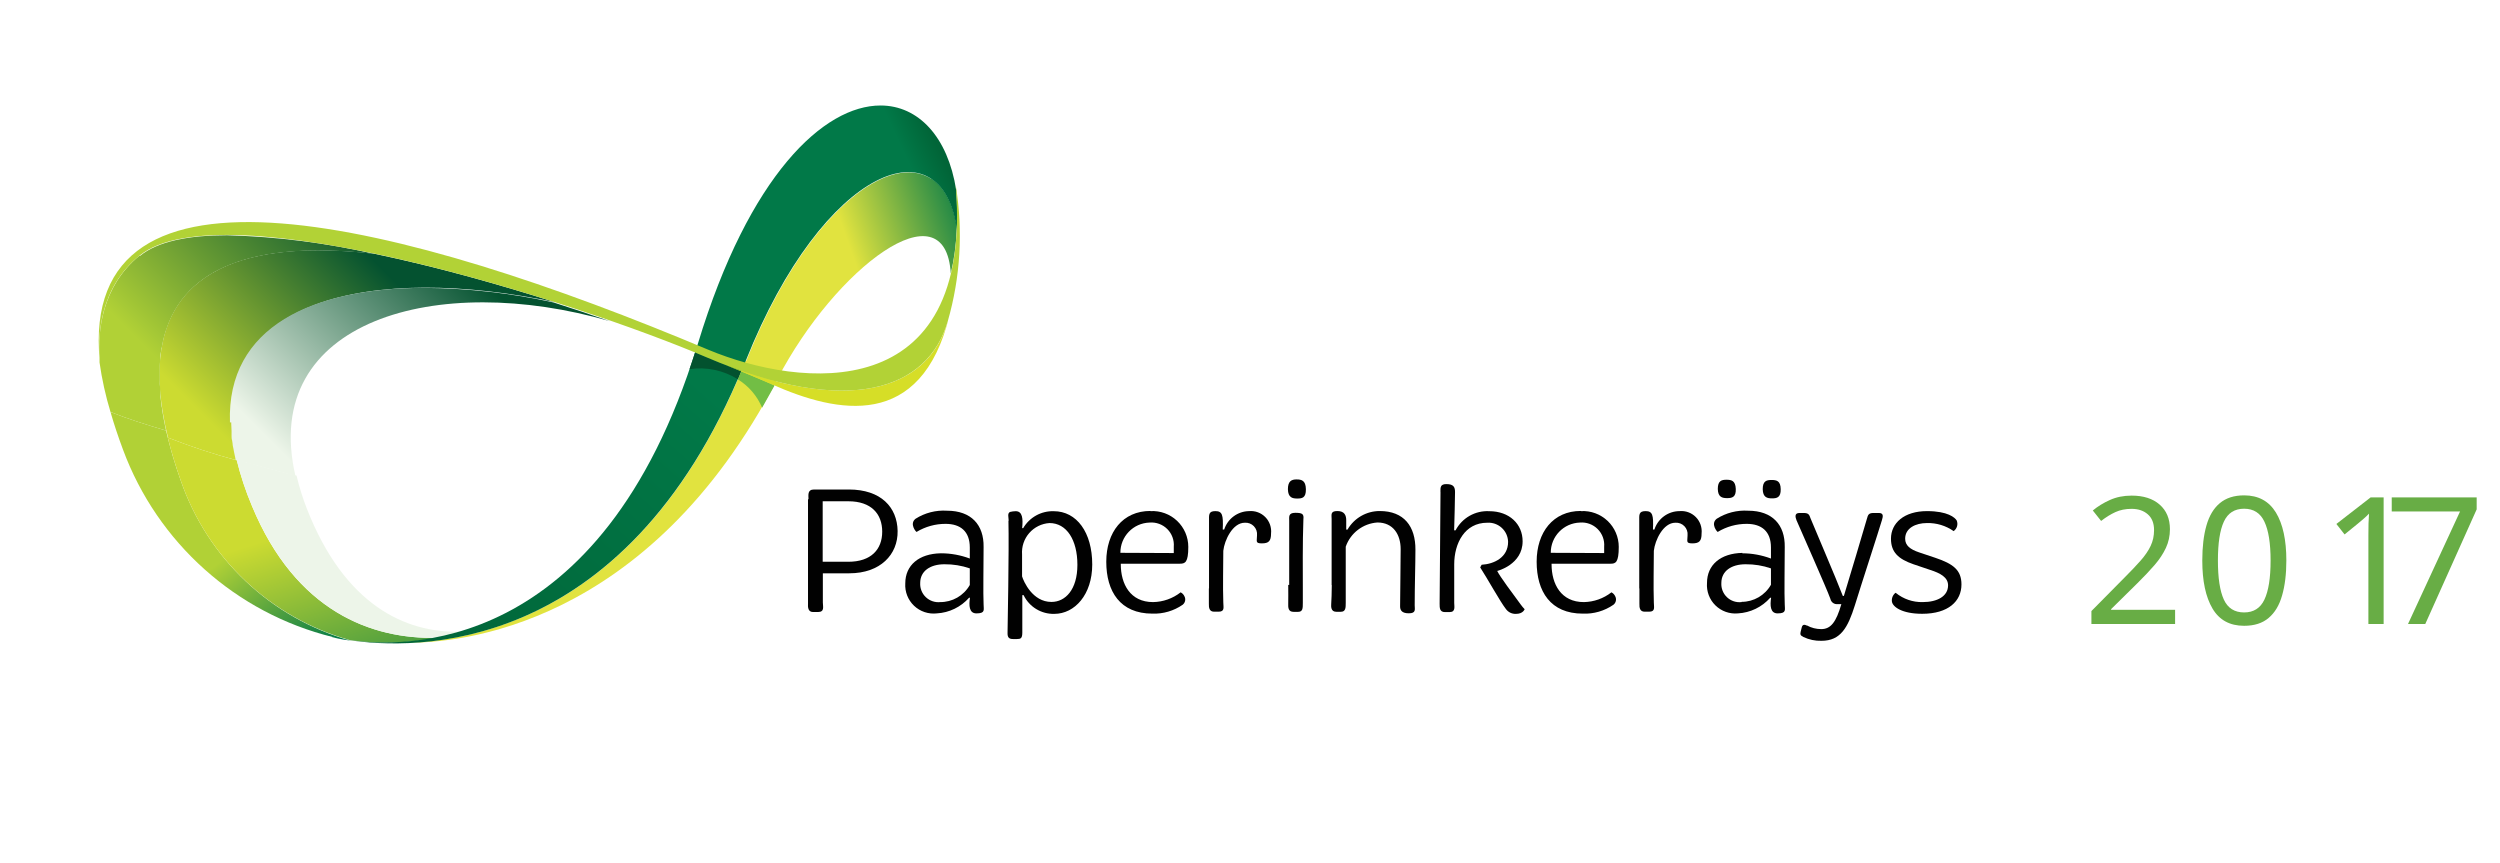
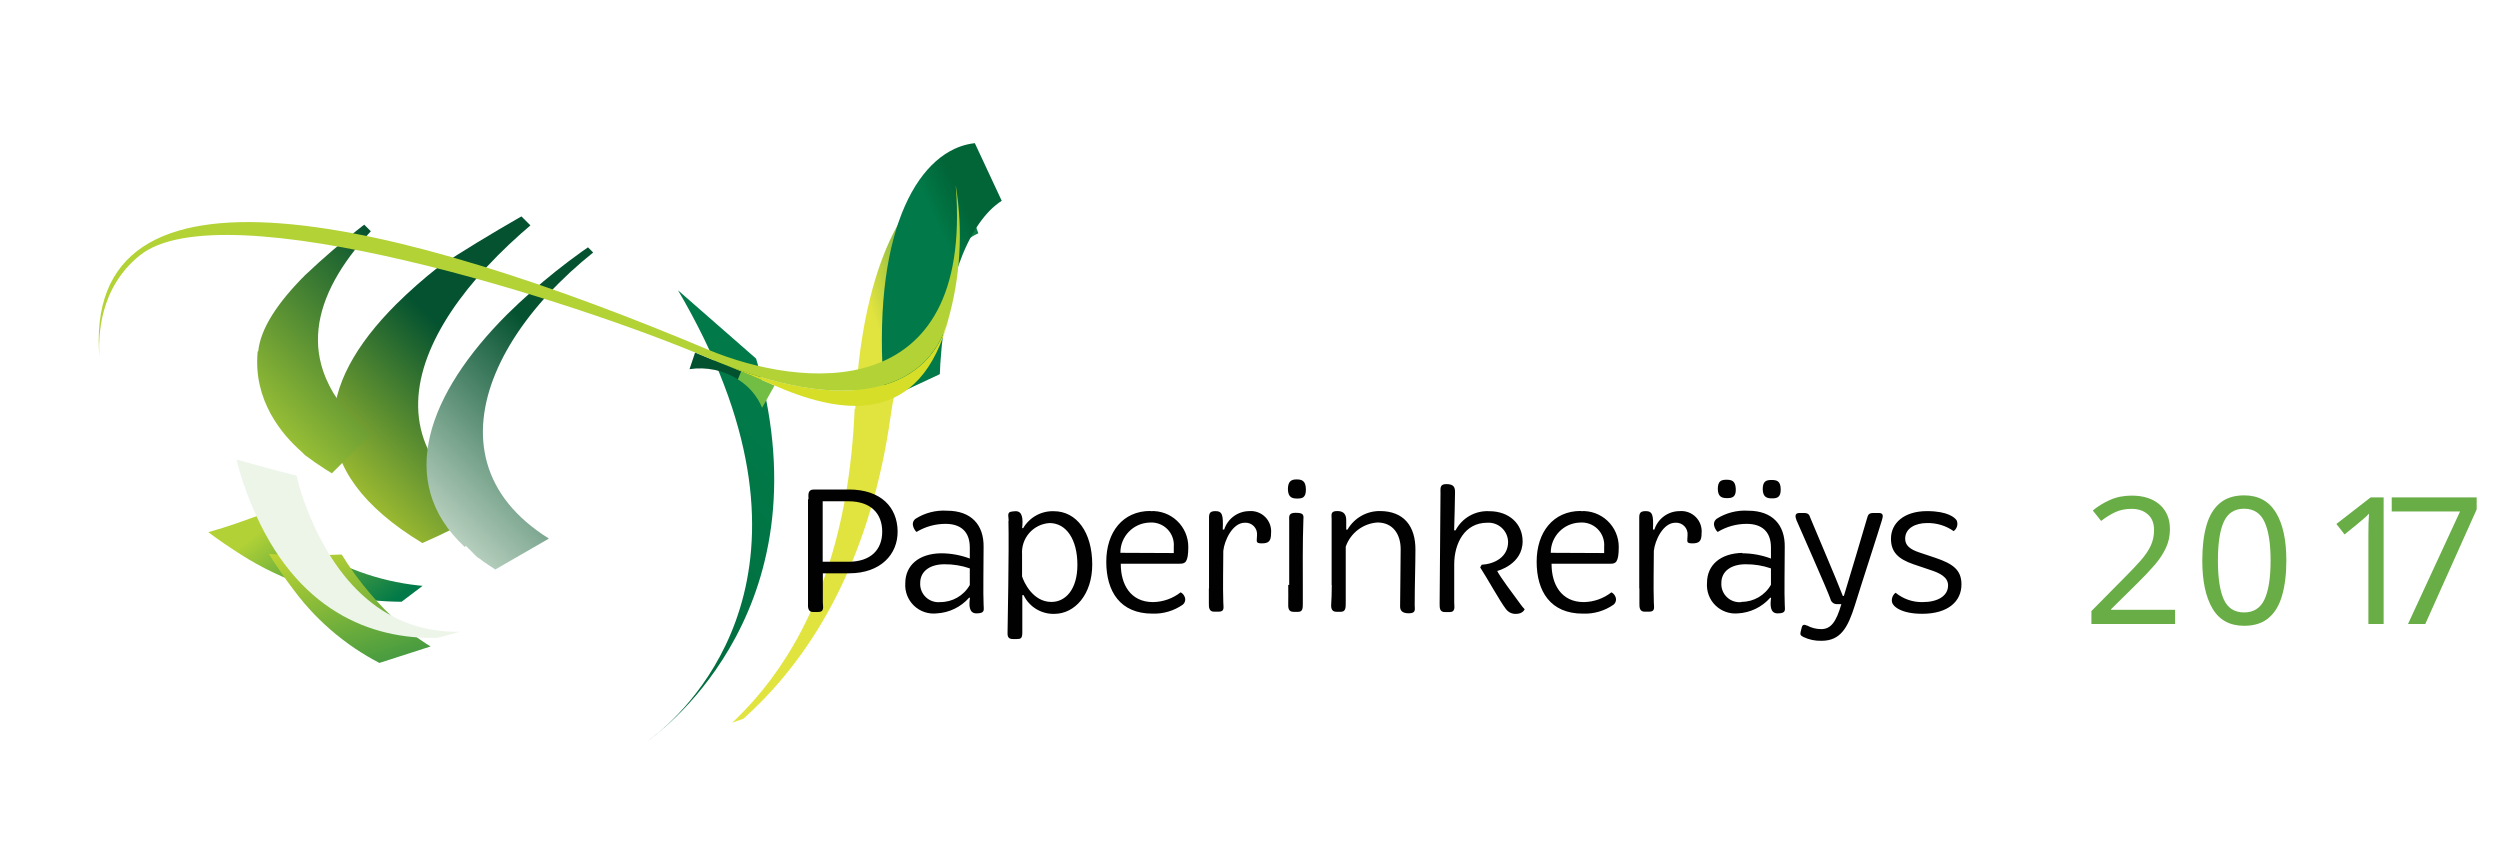
<svg xmlns="http://www.w3.org/2000/svg" xmlns:xlink="http://www.w3.org/1999/xlink" id="Layer_1" data-name="Layer 1" viewBox="0 0 309.96 106.98">
  <defs>
-     <style>.cls-1{fill:none;}.cls-2{font-size:22px;fill:#68ad45;font-family:Stainless-Black, Stainless;}.cls-3{letter-spacing:-0.01em;}.cls-4{letter-spacing:0em;}.cls-5{letter-spacing:-0.02em;}.cls-6{clip-path:url(#clip-path);}.cls-7{fill:url(#linear-gradient);}.cls-8{clip-path:url(#clip-path-2);}.cls-9{fill:url(#linear-gradient-2);}.cls-10{clip-path:url(#clip-path-3);}.cls-11{fill:url(#linear-gradient-3);}.cls-12{clip-path:url(#clip-path-4);}.cls-13{fill:url(#linear-gradient-4);}.cls-14{clip-path:url(#clip-path-5);}.cls-15{fill:#edf5e9;}.cls-16{clip-path:url(#clip-path-6);}.cls-17{fill:url(#linear-gradient-5);}.cls-18{clip-path:url(#clip-path-7);}.cls-19{fill:url(#linear-gradient-6);}.cls-20{clip-path:url(#clip-path-8);}.cls-21{fill:url(#linear-gradient-7);}.cls-22{clip-path:url(#clip-path-9);}.cls-23{fill:url(#linear-gradient-8);}.cls-24{clip-path:url(#clip-path-10);}.cls-25{fill:url(#linear-gradient-9);}.cls-26{fill:#03522f;}.cls-27{fill:#72be45;}.cls-28{clip-path:url(#clip-path-12);}.cls-29{fill:url(#linear-gradient-10);}.cls-30{clip-path:url(#clip-path-13);}.cls-31{fill:url(#linear-gradient-11);}.cls-32{clip-path:url(#clip-path-14);}.cls-33{fill:url(#linear-gradient-12);}.cls-34{clip-path:url(#clip-path-15);}.cls-35{fill:#d6de27;}.cls-36{fill:#b2d236;}.cls-37{fill:#010101;}</style>
+     <style>.cls-1{fill:none}.cls-2{font-size:22px;fill:#68ad45;font-family:Stainless-Black,Stainless}.cls-3{letter-spacing:-.01em}.cls-4{letter-spacing:0}.cls-5{letter-spacing:-.02em}.cls-6{clip-path:url(#clip-path)}.cls-7{fill:url(#linear-gradient)}.cls-8{clip-path:url(#clip-path-2)}.cls-9{fill:url(#linear-gradient-2)}.cls-10{clip-path:url(#clip-path-3)}.cls-11{fill:url(#linear-gradient-3)}.cls-12{clip-path:url(#clip-path-4)}.cls-13{fill:url(#linear-gradient-4)}.cls-14{clip-path:url(#clip-path-5)}.cls-15{fill:#edf5e9}.cls-16{clip-path:url(#clip-path-6)}.cls-17{fill:url(#linear-gradient-5)}.cls-18{clip-path:url(#clip-path-7)}.cls-19{fill:url(#linear-gradient-6)}.cls-20{clip-path:url(#clip-path-8)}.cls-21{fill:url(#linear-gradient-7)}.cls-22{clip-path:url(#clip-path-9)}.cls-23{fill:url(#linear-gradient-8)}.cls-24{clip-path:url(#clip-path-10)}.cls-25{fill:url(#linear-gradient-9)}.cls-26{fill:#03522f}.cls-27{fill:#72be45}.cls-28{clip-path:url(#clip-path-12)}.cls-29{fill:url(#linear-gradient-10)}.cls-30{clip-path:url(#clip-path-13)}.cls-31{fill:url(#linear-gradient-11)}.cls-32{clip-path:url(#clip-path-14)}.cls-33{fill:url(#linear-gradient-12)}.cls-34{clip-path:url(#clip-path-15)}.cls-35{fill:#d6de27}.cls-36{fill:#b2d236}.cls-37{fill:#010101}</style>
    <clipPath id="clip-path" transform="translate(12.24 13.08)">
-       <path class="cls-1" d="M80.22,31.61c-11.58,29-30.48,34.56-41.82,35,6,0,29.66-1.73,45.76-32.72C91.33,20.14,105,9.81,105.64,20.85a28.58,28.58,0,0,0,.73-5.42c0-.11,0-.23,0-.34s0-.26-.06-.39l0-.11c-.49-2.67-1.57-4.51-3.05-5.52l-.07,0c-.15-.1-.3-.18-.46-.26a5.19,5.19,0,0,0-2.31-.52c-5.6,0-13.89,7.73-20.13,23.36" />
+       <path class="cls-1" d="M80.22 31.61c-11.58 29-30.48 34.56-41.82 35 6 0 29.66-1.73 45.76-32.72C91.33 20.14 105 9.81 105.64 20.85a28.58 28.58 0 0 0 .73-5.42v-.34c0-.11 0-.26-.06-.39v-.11c-.49-2.67-1.57-4.51-3.05-5.52h-.07c-.15-.1-.3-.18-.46-.26a5.19 5.19 0 0 0-2.31-.52c-5.6 0-13.89 7.73-20.13 23.36" />
    </clipPath>
-     <linearGradient id="linear-gradient" x1="-502.62" y1="432.75" x2="-501.62" y2="432.75" gradientTransform="matrix(-16.32, 0, 0, 16.32, -8087.94, -7026.93)" gradientUnits="userSpaceOnUse">
+     <linearGradient id="linear-gradient" x1="-502.62" y1="432.75" x2="-501.62" y2="432.75" gradientTransform="matrix(-16.32 0 0 16.32 -8087.94 -7026.93)" gradientUnits="userSpaceOnUse">
      <stop offset="0" stop-color="#017948" />
      <stop offset="1" stop-color="#e1e33f" />
    </linearGradient>
    <clipPath id="clip-path-2" transform="translate(12.24 13.08)">
-       <path class="cls-1" d="M34.95,66.78l.06,0h0l0,0h0" />
+       <path class="cls-1" d="M34.95 66.78h.06" />
    </clipPath>
-     <linearGradient id="linear-gradient-2" x1="2484.6" y1="-15187.05" x2="2485.6" y2="-15187.05" gradientTransform="matrix(0, -0.04, -0.04, 0, -535.76, 160.2)" gradientUnits="userSpaceOnUse">
+     <linearGradient id="linear-gradient-2" x1="2484.6" y1="-15187.05" x2="2485.6" y2="-15187.05" gradientTransform="matrix(0 -.04 -.04 0 -535.76 160.2)" gradientUnits="userSpaceOnUse">
      <stop offset="0" stop-color="#017948" />
-       <stop offset="0.6" stop-color="#b1d136" />
-       <stop offset="0.95" stop-color="#b1d136" />
+       <stop offset=".6" stop-color="#b1d136" />
+       <stop offset=".95" stop-color="#b1d136" />
      <stop offset="1" stop-color="#b1d136" />
    </linearGradient>
    <clipPath id="clip-path-3" transform="translate(12.24 13.08)">
-       <path class="cls-1" d="M1.46,38c.42,1.47.93,3,1.54,4.64A37.28,37.28,0,0,0,29,65.9l-.12,0a17.21,17.21,0,0,0,2.3.44A31.18,31.18,0,0,1,10.16,46.47a54.6,54.6,0,0,1-1.81-6.16C6,39.6,3.72,38.9,1.46,38Z" />
+       <path class="cls-1" d="M1.46 38c.42 1.47.93 3 1.54 4.64A37.28 37.28 0 0 0 29 65.9h-.12a17.21 17.21 0 0 0 2.3.44 31.18 31.18 0 0 1-21.02-19.87 54.6 54.6 0 0 1-1.81-6.16C6 39.6 3.72 38.9 1.46 38z" />
    </clipPath>
-     <linearGradient id="linear-gradient-3" x1="-467.51" y1="423.38" x2="-466.51" y2="423.38" gradientTransform="matrix(0, -28.12, -28.12, 0, 11923.79, -13074.58)" xlink:href="#linear-gradient-2" />
+     <linearGradient id="linear-gradient-3" x1="-467.51" y1="423.38" x2="-466.51" y2="423.38" gradientTransform="matrix(0 -28.12 -28.12 0 11923.79 -13074.58)" xlink:href="#linear-gradient-2" />
    <clipPath id="clip-path-4" transform="translate(12.24 13.08)">
-       <path class="cls-1" d="M10.16,46.47a31.06,31.06,0,0,0,21,19.82A33.13,33.13,0,0,0,41.94,66c-8.07.18-17.51-3.23-22.94-16.33A37.26,37.26,0,0,1,17.13,44a80.72,80.72,0,0,1-8.57-2.83c.41,1.66.94,3.43,1.6,5.3" />
+       <path class="cls-1" d="M10.16 46.47a31.06 31.06 0 0 0 21 19.82A33.13 33.13 0 0 0 41.94 66c-8.07.18-17.51-3.23-22.94-16.33A37.26 37.26 0 0 1 17.13 44a80.72 80.72 0 0 1-8.57-2.83c.41 1.66.94 3.43 1.6 5.3" />
    </clipPath>
-     <linearGradient id="linear-gradient-4" x1="-471.28" y1="453.41" x2="-470.28" y2="453.41" gradientTransform="matrix(0, 64.2, 64.2, 0, -29083.02, 30273.49)" gradientUnits="userSpaceOnUse">
+     <linearGradient id="linear-gradient-4" x1="-471.28" y1="453.41" x2="-470.28" y2="453.41" gradientTransform="matrix(0 64.2 64.2 0 -29083.02 30273.49)" gradientUnits="userSpaceOnUse">
      <stop offset="0" stop-color="#ccdb31" />
-       <stop offset="0.55" stop-color="#ccdb31" />
+       <stop offset=".55" stop-color="#ccdb31" />
      <stop offset="1" stop-color="#017948" />
    </linearGradient>
    <clipPath id="clip-path-5" transform="translate(12.24 13.08)">
-       <rect class="cls-1" width="231" height="66.79" />
+       <path class="cls-1" d="M0 0h231v66.79H0z" />
    </clipPath>
    <clipPath id="clip-path-6" transform="translate(12.24 13.08)">
-       <path class="cls-1" d="M30.69,66.22c-1.13-.18-1.77-.35-1.78-.35s.76.21,2.11.41c7.62,1.17,34.06,2.34,48.91-34A41,41,0,0,1,74.13,30C62.26,68.35,37.52,67.29,30.69,66.22" />
+       <path class="cls-1" d="M30.69 66.22c-1.13-.18-1.77-.35-1.78-.35s.76.21 2.11.41c7.62 1.17 34.06 2.34 48.91-34a41 41 0 0 1-5.8-2.28C62.26 68.35 37.52 67.29 30.69 66.22" />
    </clipPath>
-     <linearGradient id="linear-gradient-5" x1="-480.06" y1="446.85" x2="-479.06" y2="446.85" gradientTransform="matrix(-48.77, 0, 0, 48.77, -23333.28, -21741.74)" gradientUnits="userSpaceOnUse">
+     <linearGradient id="linear-gradient-5" x1="-480.06" y1="446.85" x2="-479.06" y2="446.85" gradientTransform="matrix(-48.77 0 0 48.77 -23333.28 -21741.74)" gradientUnits="userSpaceOnUse">
      <stop offset="0" stop-color="#017948" />
      <stop offset="1" stop-color="#016538" />
    </linearGradient>
    <clipPath id="clip-path-7" transform="translate(12.24 13.08)">
-       <path class="cls-1" d="M8.56,41.17A80.72,80.72,0,0,0,17.13,44C12.24,23.49,34.48,19.68,56.58,24.39c-7.09-2.26-14.93-4.45-22.37-6a60.77,60.77,0,0,0-7-.44c-14,0-22.84,6.11-18.62,23.24" />
+       <path class="cls-1" d="M8.56 41.17A80.72 80.72 0 0 0 17.13 44c-4.89-20.51 17.35-24.32 39.45-19.61-7.09-2.26-14.93-4.45-22.37-6a60.77 60.77 0 0 0-7-.44c-14 0-22.84 6.11-18.62 23.24" />
    </clipPath>
-     <linearGradient id="linear-gradient-6" x1="-448.03" y1="442.32" x2="-447.03" y2="442.32" gradientTransform="matrix(29.74, 0, 0, -29.74, 13336.12, 13183.77)" gradientUnits="userSpaceOnUse">
+     <linearGradient id="linear-gradient-6" x1="-448.03" y1="442.32" x2="-447.03" y2="442.32" gradientTransform="matrix(29.74 0 0 -29.74 13336.12 13183.77)" gradientUnits="userSpaceOnUse">
      <stop offset="0" stop-color="#ccdb31" />
-       <stop offset="0.04" stop-color="#ccdb31" />
+       <stop offset=".04" stop-color="#ccdb31" />
      <stop offset="1" stop-color="#045230" />
    </linearGradient>
    <clipPath id="clip-path-8" transform="translate(12.24 13.08)">
-       <path class="cls-1" d="M5.05,18.62C.32,22.5-.11,28.09.1,31.27l0,.58A40.83,40.83,0,0,0,1.46,38C3.72,38.9,6,39.6,8.35,40.31c-.05-.23-.09-.45-.14-.68s-.07-.35-.11-.53c-.08-.42-.16-.84-.22-1.25,0-.16,0-.32-.07-.47q-.09-.62-.15-1.23c0-.14,0-.27,0-.41,0-.41-.07-.81-.09-1.2,0-.12,0-.23,0-.35,0-.4,0-.79,0-1.17,0-.1,0-.2,0-.3,0-.38,0-.76.06-1.12,0-.1,0-.19,0-.29,0-.36.07-.71.13-1,0-.11,0-.21.06-.32.05-.31.11-.63.18-.93s.08-.29.12-.44.13-.49.21-.72.18-.5.27-.75.08-.23.13-.33c3.29-7.89,13.12-9.85,25.5-8.41a93.5,93.5,0,0,0-18.33-2.32c-4.77,0-8.58.75-10.8,2.57" />
+       <path class="cls-1" d="M5.05 18.62C.32 22.5-.11 28.09.1 31.27v.58A40.83 40.83 0 0 0 1.46 38c2.26.9 4.54 1.6 6.89 2.31-.05-.23-.09-.45-.14-.68s-.07-.35-.11-.53c-.08-.42-.16-.84-.22-1.25 0-.16 0-.32-.07-.47q-.09-.62-.15-1.23v-.41c0-.41-.07-.81-.09-1.2v-.35-1.17-.3c0-.38 0-.76.06-1.12v-.29c0-.36.07-.71.13-1 0-.11 0-.21.06-.32.05-.31.11-.63.18-.93s.08-.29.12-.44.13-.49.21-.72.18-.5.27-.75.08-.23.13-.33c3.29-7.89 13.12-9.85 25.5-8.41a93.5 93.5 0 0 0-18.33-2.32c-4.77 0-8.58.75-10.8 2.57" />
    </clipPath>
-     <linearGradient id="linear-gradient-7" x1="-487.7" y1="447.11" x2="-486.7" y2="447.11" gradientTransform="matrix(-30.15, 0, 0, 30.15, -14666.03, -13452.94)" gradientUnits="userSpaceOnUse">
+     <linearGradient id="linear-gradient-7" x1="-487.7" y1="447.11" x2="-486.7" y2="447.11" gradientTransform="matrix(-30.15 0 0 30.15 -14666.03 -13452.94)" gradientUnits="userSpaceOnUse">
      <stop offset="0" stop-color="#045230" />
      <stop offset="1" stop-color="#b1d136" />
    </linearGradient>
    <clipPath id="clip-path-9" transform="translate(12.24 13.08)">
-       <path class="cls-1" d="M37.25,19l.28.07h0Z" />
+       <path class="cls-1" d="M37.25 19l.28.07z" />
    </clipPath>
-     <linearGradient id="linear-gradient-8" x1="-4693.22" y1="927.57" x2="-4692.22" y2="927.57" gradientTransform="matrix(-0.14, 0, 0, 0.14, -622.25, -111.32)" xlink:href="#linear-gradient-7" />
+     <linearGradient id="linear-gradient-8" x1="-4693.22" y1="927.57" x2="-4692.22" y2="927.57" gradientTransform="matrix(-.14 0 0 .14 -622.25 -111.32)" xlink:href="#linear-gradient-7" />
    <clipPath id="clip-path-10" transform="translate(12.24 13.08)">
-       <path class="cls-1" d="M34.46,18.43l2.3.5Z" />
+       <path class="cls-1" d="M34.46 18.43l2.3.5z" />
    </clipPath>
-     <linearGradient id="linear-gradient-9" x1="-1043.94" y1="510.51" x2="-1042.94" y2="510.51" gradientTransform="matrix(-1.03, 0, 0, 1.03, -1040.29, -507.82)" xlink:href="#linear-gradient-7" />
+     <linearGradient id="linear-gradient-9" x1="-1043.94" y1="510.51" x2="-1042.94" y2="510.51" gradientTransform="matrix(-1.03 0 0 1.03 -1040.29 -507.82)" xlink:href="#linear-gradient-7" />
    <clipPath id="clip-path-12" transform="translate(12.24 13.08)">
-       <path class="cls-1" d="M56.51,24.37l-.21-.07.21.07m-2.33-.73,2.12.66-2.11-.66Z" />
+       <path class="cls-1" d="M56.51 24.37l-.21-.07.21.07m-2.33-.73l2.12.66-2.11-.66z" />
    </clipPath>
-     <linearGradient id="linear-gradient-10" x1="249.87" y1="362.65" x2="250.87" y2="362.65" gradientTransform="matrix(0.83, 0, 0, -0.83, -151.87, 324.06)" gradientUnits="userSpaceOnUse">
+     <linearGradient id="linear-gradient-10" x1="249.87" y1="362.65" x2="250.87" y2="362.65" gradientTransform="matrix(.83 0 0 -.83 -151.87 324.06)" gradientUnits="userSpaceOnUse">
      <stop offset="0" stop-color="#edf5e9" />
      <stop offset="1" stop-color="#045230" />
    </linearGradient>
    <clipPath id="clip-path-13" transform="translate(12.24 13.08)">
-       <path class="cls-1" d="M16.47,39.28c0,.1,0,.21,0,.31s0,.34,0,.5,0,.3,0,.45,0,.3,0,.45,0,.36.07.55l.06.4c0,.21.07.43.11.65l.06.34c.06.28.12.57.18.85l0,.15c2.46.65,4.93,1.34,7.44,2-4.49-19.35,17.69-25.39,39-19.18-2.21-.77-4.55-1.55-7-2.33a77.83,77.83,0,0,0-16-1.81c-13.75,0-24.54,4.74-24.12,16.69" />
+       <path class="cls-1" d="M16.47 39.28v1.71c0 .15 0 .36.07.55l.06.4c0 .21.07.43.11.65l.06.34.18.85v.15c2.46.65 4.93 1.34 7.44 2-4.49-19.35 17.69-25.39 39-19.18-2.21-.77-4.55-1.55-7-2.33a77.83 77.83 0 0 0-16-1.81c-13.75 0-24.54 4.74-24.12 16.69" />
    </clipPath>
-     <linearGradient id="linear-gradient-11" x1="-449.93" y1="442.55" x2="-448.93" y2="442.55" gradientTransform="matrix(32.86, 0, 0, -32.86, 14805.39, 14576.28)" xlink:href="#linear-gradient-10" />
+     <linearGradient id="linear-gradient-11" x1="-449.93" y1="442.55" x2="-448.93" y2="442.55" gradientTransform="matrix(32.86 0 0 -32.86 14805.39 14576.28)" xlink:href="#linear-gradient-10" />
    <clipPath id="clip-path-14" transform="translate(12.24 13.08)">
-       <path class="cls-1" d="M74.3,29.49l-.16.52a41,41,0,0,0,5.81,2.29l.29-.69c9.72-24.32,24.4-29.52,26.15-16.19a43.54,43.54,0,0,0-.08-4.94C105.28,3.88,101.62,0,96.93,0c-7,0-16.28,8.57-22.63,29.49" />
+       <path class="cls-1" d="M74.3 29.49l-.16.52a41 41 0 0 0 5.81 2.29l.29-.69c9.72-24.32 24.4-29.52 26.15-16.19a43.54 43.54 0 0 0-.08-4.94C105.28 3.88 101.62 0 96.93 0c-7 0-16.28 8.57-22.63 29.49" />
    </clipPath>
-     <linearGradient id="linear-gradient-12" x1="-325.76" y1="478.44" x2="-324.76" y2="478.44" gradientTransform="matrix(4.09, 0, 0, -4.09, 1435.63, 1971.83)" xlink:href="#linear-gradient-5" />
+     <linearGradient id="linear-gradient-12" x1="-325.76" y1="478.44" x2="-324.76" y2="478.44" gradientTransform="matrix(4.09 0 0 -4.09 1435.63 1971.83)" xlink:href="#linear-gradient-5" />
    <clipPath id="clip-path-15" transform="translate(12.24 13.08)">
-       <rect class="cls-1" width="231" height="66.79" />
+       <path class="cls-1" d="M0 0h231v66.79H0z" />
    </clipPath>
  </defs>
  <text class="cls-2" transform="translate(258.24 77.37)">
    <tspan class="cls-3">2</tspan>
    <tspan class="cls-4" x="13.73" y="0">0</tspan>
    <tspan class="cls-5" x="29.48" y="0">1</tspan>
    <tspan x="37.33" y="0">7</tspan>
  </text>
-   <g class="cls-6">
-     <rect class="cls-7" x="30.61" y="-1.39" width="83.55" height="77.73" transform="translate(3.9 39.31) rotate(-19.44)" />
+   <path class="cls-6 cls-7" transform="rotate(-19.44 116.695 8.271)" d="M30.61-1.39h83.55v77.73H30.61z" />
+   <path class="cls-8 cls-9" transform="rotate(-27.78 67.548 48.566)" d="M34.95 66.77h.06v.04h-.06z" />
+   <path class="cls-10 cls-11" transform="rotate(-37.15 41.933 40.487)" d="M-4.06 31.91h40.8v40.52h-40.8z" />
+   <path class="cls-12 cls-13" transform="rotate(-17.85 73.02 21.548)" d="M5.44 36.67h39.63v34.64H5.44z" />
+   <path class="cls-14 cls-15" d="M41.92 66c.9-.18 1.93-.49 2.87-.76-6.78.17-14.33-3.31-19-15.29a30.08 30.08 0 0 1-1.26-4.06c-2.51-.61-5-1.31-7.45-2A37.15 37.15 0 0 0 19 49.63C24.43 62.73 33.84 66.2 41.92 66" transform="translate(12.24 13.08)" />
+   <path class="cls-16 cls-17" transform="rotate(-48.81 74.969 42.36)" d="M23.1 17.4h62.65v63.82H23.1z" />
+   <path class="cls-18 cls-19" transform="rotate(-45 52.373 22.726)" d="M2.77 3.28h55.38v55.38H2.77z" />
+   <path class="cls-20 cls-21" transform="rotate(-45 38.948 19.937)" d="M-3.67 7.48h41.41v41.41H-3.67z" />
+   <path class="cls-22 cls-23" transform="rotate(-45 59.32 10.839)" d="M37.27 18.94h.27v.27h-.27z" />
+   <path class="cls-24 cls-25" transform="rotate(-45 57.522 10.434)" d="M34.62 17.69h1.98v1.98h-1.98z" />
+   <g class="cls-14">
+     <path class="cls-26" d="M77.82 32.21c-.81-.31-1.63-.64-2.47-1l-1.41-.58-.69 2.06a8.82 8.82 0 0 1 6 1.26l.41-1-1.84-.76" transform="translate(12.24 13.08)" />
+     <path class="cls-27" d="M83.42 34.55c-.66-.3-2.17-.93-3.76-1.59l-.41 1a7.56 7.56 0 0 1 3 3.51l1.54-2.75-.35-.15" transform="translate(12.24 13.08)" />
  </g>
-   <g class="cls-8">
-     <rect class="cls-9" x="34.95" y="66.77" width="0.06" height="0.04" transform="translate(-14.85 37.08) rotate(-27.78)" />
-   </g>
-   <g class="cls-10">
-     <rect class="cls-11" x="-4.06" y="31.91" width="40.8" height="40.52" transform="translate(-15.94 33.54) rotate(-37.15)" />
-   </g>
-   <g class="cls-12">
-     <rect class="cls-13" x="5.44" y="36.67" width="39.63" height="34.64" transform="translate(-3.09 23.42) rotate(-17.85)" />
+   <path class="cls-28 cls-29" transform="rotate(-45 77.261 15.767)" d="M54.26 22.92h2.17v2.17h-2.17z" />
+   <path class="cls-30 cls-31" transform="rotate(-45 61.717 24.956)" d="M14.04 7.43h51.55v51.55H14.04z" />
+   <path class="cls-32 cls-33" transform="rotate(-25.02 125.88 -4.888)" d="M68.82-5.32h42.94v42.94H68.82z" />
+   <g class="cls-34">
+     <path class="cls-35" d="M105.28 26.74C103 34.77 94 38.44 77.78 32.19c2.11.87 4.71 1.95 5.64 2.36 8.21 3.67 18.54 5.73 22.05-8.47l-.18.66" transform="translate(12.24 13.08)" />
+     <path class="cls-36" d="M106.26 10c2.18 27.43-19.35 25-30.64 20.3C37.75 14.36-2.51 4 .12 31.62c-.26-3.1 0-9 4.93-13 10.22-8.37 54.39 5.8 70.29 12.59 17.77 7.59 27.51 3.95 29.93-4.47a38.38 38.38 0 0 0 1-16.76" transform="translate(12.24 13.08)" />
  </g>
  <g class="cls-14">
-     <path class="cls-15" d="M41.92,66c.9-.18,1.93-.49,2.87-.76-6.78.17-14.33-3.31-19-15.29a30.08,30.08,0,0,1-1.26-4.06c-2.51-.61-5-1.31-7.45-2A37.15,37.15,0,0,0,19,49.63C24.43,62.73,33.84,66.2,41.92,66" transform="translate(12.24 13.08)" />
-   </g>
-   <g class="cls-16">
-     <rect class="cls-17" x="23.1" y="17.4" width="62.65" height="63.82" transform="translate(-6.28 70.88) rotate(-48.81)" />
-   </g>
-   <g class="cls-18">
-     <rect class="cls-19" x="2.77" y="3.28" width="55.38" height="55.38" transform="translate(-0.73 43.69) rotate(-45)" />
-   </g>
-   <g class="cls-20">
-     <rect class="cls-21" x="-3.67" y="7.48" width="41.41" height="41.41" transform="translate(-2.69 33.38) rotate(-45)" />
-   </g>
-   <g class="cls-22">
-     <rect class="cls-23" x="37.27" y="18.94" width="0.27" height="0.27" transform="translate(9.71 45.12) rotate(-45)" />
-   </g>
-   <g class="cls-24">
-     <rect class="cls-25" x="34.62" y="17.69" width="1.98" height="1.98" transform="translate(9.47 43.73) rotate(-45)" />
-   </g>
-   <g class="cls-14">
-     <path class="cls-26" d="M77.82,32.21c-.81-.31-1.63-.64-2.47-1l-1.41-.58-.69,2.06a8.82,8.82,0,0,1,6,1.26l.41-1-1.84-.76" transform="translate(12.24 13.08)" />
-     <path class="cls-27" d="M83.42,34.55c-.66-.3-2.17-.93-3.76-1.59l-.41,1a7.56,7.56,0,0,1,3,3.51l1.54-2.75-.35-.15" transform="translate(12.24 13.08)" />
-   </g>
-   <g class="cls-28">
-     <rect class="cls-29" x="54.26" y="22.92" width="2.17" height="2.17" transform="translate(11.48 59.25) rotate(-45)" />
-   </g>
-   <g class="cls-30">
-     <rect class="cls-31" x="14.04" y="7.43" width="51.55" height="51.55" transform="translate(0.43 50.95) rotate(-45)" />
-   </g>
-   <g class="cls-32">
-     <rect class="cls-33" x="68.82" y="-5.32" width="42.94" height="42.94" transform="translate(13.88 52.78) rotate(-25.02)" />
-   </g>
-   <g class="cls-34">
-     <path class="cls-35" d="M105.28,26.74C103,34.77,94,38.44,77.78,32.19c2.11.87,4.71,1.95,5.64,2.36,8.21,3.67,18.54,5.73,22.05-8.47-.06.22-.12.44-.18.66" transform="translate(12.24 13.08)" />
-     <path class="cls-36" d="M106.26,10c2.18,27.43-19.35,25-30.64,20.3C37.75,14.36-2.51,4,.12,31.62c-.26-3.1,0-9,4.93-13,10.22-8.37,54.39,5.8,70.29,12.59,17.77,7.59,27.51,3.95,29.93-4.47a38.38,38.38,0,0,0,1-16.76" transform="translate(12.24 13.08)" />
-   </g>
-   <g class="cls-14">
-     <path class="cls-37" d="M88,48.82c0-.51-.16-1.21.69-1.21H93c4,0,6,2.21,6.05,5.14S96.9,58,93.06,58H89.78c0,.58,0,3.46,0,3.62,0,.49.25,1.18-.6,1.18h-.62c-.62,0-.65-.6-.62-1.07,0-1.16,0-12.55,0-12.91m5,7.75c2.81,0,4.2-1.52,4.2-3.73s-1.36-3.77-4.2-3.77H89.76c0,1,0,6.43,0,7.5Z" transform="translate(12.24 13.08)" />
-     <path class="cls-37" d="M104.45,55.52a10.17,10.17,0,0,1,3.55.65V54.8c0-2-1.16-2.93-3-2.93a6.91,6.91,0,0,0-3.6,1c-.07,0-.92-1-.13-1.63a6.5,6.5,0,0,1,3.91-1c3,0,4.58,1.76,4.53,4.51,0,2-.07,5.85,0,7.1,0,.67.25,1.12-.89,1.12-.92,0-.94-1-.8-1.94h-.11a5.76,5.76,0,0,1-4,1.94A3.52,3.52,0,0,1,100,59.25c0-2.26,1.7-3.68,4.4-3.73m-.11,6.05A4.19,4.19,0,0,0,108,59.45V57.39a9.41,9.41,0,0,0-3.15-.51c-1.74,0-3,.83-3,2.32a2.26,2.26,0,0,0,2.5,2.37" transform="translate(12.24 13.08)" />
-     <path class="cls-37" d="M112.82,51.48c0-.38-.2-.94.18-1.09a3.06,3.06,0,0,1,.69-.09c.85,0,.92.94.8,2.1h.13a4.24,4.24,0,0,1,3.78-2.1c2.86,0,4.78,2.63,4.78,6.61,0,3.73-2.17,6.12-4.71,6.12a4.11,4.11,0,0,1-3.8-2.32h-.16c0,1.68,0,4.13,0,4.64,0,.74-.22.8-.67.8h-.49c-.49,0-.69-.2-.67-.78,0-.42.2-10.27.11-13.89m5.34,10.07c1.7,0,3.21-1.5,3.21-4.6s-1.34-5.18-3.46-5.18a3.64,3.64,0,0,0-3.4,3.89v2.72c.2.65,1.3,3.17,3.64,3.17" transform="translate(12.24 13.08)" />
-     <path class="cls-37" d="M130.4,50.29a4.44,4.44,0,0,1,4.69,4.44c0,1.94-.4,2.08-1.05,2.08h-7.32l0,.07c0,2.46,1.18,4.69,4,4.69a5.7,5.7,0,0,0,3.42-1.21,1,1,0,0,1,.47.49.83.83,0,0,1-.22,1.05A6.21,6.21,0,0,1,130.64,63c-4,0-5.72-2.75-5.72-6.43s2.05-6.3,5.47-6.3m2.9,5.22s0-.4,0-.78a2.78,2.78,0,0,0-3-3,3.73,3.73,0,0,0-3.62,3.75Z" transform="translate(12.24 13.08)" />
-     <path class="cls-37" d="M137.66,59.87c0-1.9,0-5,0-6.92,0-.58,0-1.18,0-1.43,0-.74-.09-1.23.78-1.23s1,.47.92,2.28h.18a3.29,3.29,0,0,1,3.08-2.28,2.52,2.52,0,0,1,2.73,2.77c0,.94-.29,1.23-1.14,1.23s-.6-.27-.6-1a1.42,1.42,0,0,0-1.52-1.56c-1.5,0-2.52,2.17-2.66,3.48,0,1.79-.07,4.4,0,6.41,0,.56.22,1.14-.58,1.14h-.56c-.58,0-.67-.47-.65-1,0-.27,0-1.16,0-1.88" transform="translate(12.24 13.08)" />
-     <path class="cls-37" d="M147.44,47.57c0-1,.45-1.21,1.07-1.21s1.14.13,1.16,1.21-.47,1.16-1.07,1.16-1.14-.11-1.16-1.16m.16,11.88c0-2.61,0-6.52,0-7.95,0-.49-.13-1,.76-1s1.07.16,1,.8c-.11,2.93-.07,6.65-.07,8.49,0,.83,0,1.59,0,1.85,0,.71,0,1.14-.6,1.14h-.54c-.67,0-.69-.51-.67-1.07s0-1.39,0-2.28" transform="translate(12.24 13.08)" />
-     <path class="cls-37" d="M152.86,59.45c0-2.61,0-7.64,0-8.17s-.18-1,.71-1,1.1.54,1.1,1.14c0,.31,0,.72,0,1.16h.16a4.6,4.6,0,0,1,4-2.3c3,0,4.44,1.9,4.42,4.8,0,1.83-.09,4.38-.09,6.88,0,.51.2,1-.74,1s-1.07-.47-1.07-.87c0-2.17.07-4.51.07-7.08,0-1.83-.94-3.31-2.88-3.31a4.48,4.48,0,0,0-3.93,3c0,1.61,0,3.91,0,5.07,0,.83,0,1.72,0,1.88,0,.6,0,1.12-.6,1.12h-.58c-.65,0-.65-.62-.62-1s.07-1.41.07-2.3" transform="translate(12.24 13.08)" />
-     <path class="cls-37" d="M166.35,47.88c0-.56,0-.94.74-.94.94,0,1.07.42,1.07,1s-.07,3.62-.11,4.73h.18a4.44,4.44,0,0,1,4.18-2.37c2.48,0,4.13,1.59,4.13,3.73,0,2.9-3.15,3.68-3.15,3.68.33.69,1.94,2.84,2.93,4.18a4.57,4.57,0,0,0,.47.56s-.18.58-1.07.58a1.45,1.45,0,0,1-1.25-.6c-.69-.87-2.34-3.86-3.19-5.16l.18-.33c1.56-.09,3.28-.92,3.28-2.84a2.43,2.43,0,0,0-2.59-2.37c-2.79,0-4.09,2.55-4.09,5.16,0,1.54,0,3.26,0,4.78,0,.45.2,1.14-.58,1.14h-.56c-.67,0-.67-.51-.67-1.05,0-1.18.11-13.53.11-13.87" transform="translate(12.24 13.08)" />
-     <path class="cls-37" d="M183.77,50.29a4.44,4.44,0,0,1,4.69,4.44c0,1.94-.4,2.08-1,2.08h-7.33l0,.07c0,2.46,1.18,4.69,4,4.69a5.7,5.7,0,0,0,3.42-1.21,1,1,0,0,1,.47.49.83.83,0,0,1-.22,1.05A6.22,6.22,0,0,1,184,63c-4,0-5.72-2.75-5.72-6.43s2.06-6.3,5.47-6.3m2.9,5.22s0-.4,0-.78a2.78,2.78,0,0,0-3-3,3.73,3.73,0,0,0-3.62,3.75Z" transform="translate(12.24 13.08)" />
-     <path class="cls-37" d="M191,59.87c0-1.9,0-5,0-6.92,0-.58,0-1.18,0-1.43,0-.74-.09-1.23.78-1.23s1,.47.92,2.28h.18A3.29,3.29,0,0,1,196,50.29a2.52,2.52,0,0,1,2.73,2.77c0,.94-.29,1.23-1.14,1.23s-.6-.27-.6-1a1.42,1.42,0,0,0-1.52-1.56c-1.5,0-2.52,2.17-2.66,3.48,0,1.79-.07,4.4,0,6.41,0,.56.22,1.14-.58,1.14h-.56c-.58,0-.67-.47-.65-1,0-.27,0-1.16,0-1.88" transform="translate(12.24 13.08)" />
-     <path class="cls-37" d="M203.78,55.52a10.18,10.18,0,0,1,3.55.65V54.8c0-2-1.16-2.93-3-2.93a6.92,6.92,0,0,0-3.6,1c-.07,0-.92-1-.13-1.63a6.51,6.51,0,0,1,3.91-1c3,0,4.58,1.76,4.53,4.51,0,2-.07,5.85,0,7.1,0,.67.25,1.12-.89,1.12-.92,0-.94-1-.8-1.94h-.11a5.76,5.76,0,0,1-4,1.94,3.52,3.52,0,0,1-3.84-3.77c0-2.26,1.7-3.68,4.4-3.73m-3.06-7.93c0-1,.45-1.14,1.07-1.14s1.12.11,1.16,1.14-.47,1.14-1.07,1.14-1.14-.11-1.16-1.14m2.95,14a4.18,4.18,0,0,0,3.64-2.12V57.39a9.41,9.41,0,0,0-3.15-.51c-1.74,0-3,.83-3,2.32a2.25,2.25,0,0,0,2.5,2.37m2.63-14c0-1,.45-1.14,1.09-1.14s1.12.11,1.14,1.14-.47,1.14-1.07,1.14-1.14-.11-1.16-1.14" transform="translate(12.24 13.08)" />
-     <path class="cls-37" d="M211.8,64.47a3.68,3.68,0,0,0,1.76.45c1.18,0,1.85-.85,2.5-3.1h-.45a.82.82,0,0,1-.91-.65c-.4-1.16-3.86-8.93-4.2-9.74-.16-.42-.27-.91.38-.91h.49c.67,0,.71.25.87.67.29.74,3.28,7.7,4,9.62h.13c.67-2.19,2.39-7.95,2.86-9.58.13-.45.18-.71.83-.71h.63c.6,0,.56.38.4.89-.43,1.45-2.57,8-3.35,10.54-.87,2.77-1.76,4.42-4.15,4.42a4.89,4.89,0,0,1-2.23-.47c-.45-.22-.4-.36-.34-.69l.13-.51c.09-.38.36-.36.63-.22" transform="translate(12.24 13.08)" />
-     <path class="cls-37" d="M222.81,60.43a5.09,5.09,0,0,0,3.33,1.14c1.81,0,3.15-.72,3.15-2.08,0-1-1-1.52-2.19-1.9L225,56.88c-1.88-.65-2.79-1.5-2.79-3.17,0-1.94,1.63-3.42,4.47-3.42,2.57,0,3.46.8,3.68,1.16a1.1,1.1,0,0,1-.38,1.32,5.53,5.53,0,0,0-3.31-1c-1.41,0-2.7.63-2.7,1.94,0,.83.6,1.32,1.74,1.7l2,.67c2.19.74,3.24,1.5,3.24,3.3,0,2.08-1.63,3.64-4.87,3.64-2.5,0-3.64-.85-3.75-1.5a1.18,1.18,0,0,1,.43-1.09" transform="translate(12.24 13.08)" />
+     <path class="cls-37" d="M88 48.82c0-.51-.16-1.21.69-1.21H93c4 0 6 2.21 6.05 5.14S96.9 58 93.06 58h-3.28v3.62c0 .49.25 1.18-.6 1.18h-.62c-.62 0-.65-.6-.62-1.07V48.82m5 7.75c2.81 0 4.2-1.52 4.2-3.73s-1.36-3.77-4.2-3.77h-3.18v7.5zM104.45 55.52a10.17 10.17 0 0 1 3.55.65V54.8c0-2-1.16-2.93-3-2.93a6.91 6.91 0 0 0-3.6 1c-.07 0-.92-1-.13-1.63a6.5 6.5 0 0 1 3.91-1c3 0 4.58 1.76 4.53 4.51 0 2-.07 5.85 0 7.1 0 .67.25 1.12-.89 1.12-.92 0-.94-1-.8-1.94h-.11a5.76 5.76 0 0 1-4 1.94 3.52 3.52 0 0 1-3.91-3.72c0-2.26 1.7-3.68 4.4-3.73m-.11 6.05a4.19 4.19 0 0 0 3.71-2.12v-2.06a9.41 9.41 0 0 0-3.15-.51c-1.74 0-3 .83-3 2.32a2.26 2.26 0 0 0 2.5 2.37M112.82 51.48c0-.38-.2-.94.18-1.09a3.06 3.06 0 0 1 .69-.09c.85 0 .92.94.8 2.1h.13a4.24 4.24 0 0 1 3.78-2.1c2.86 0 4.78 2.63 4.78 6.61 0 3.73-2.17 6.12-4.71 6.12a4.11 4.11 0 0 1-3.8-2.32h-.16v4.64c0 .74-.22.8-.67.8h-.49c-.49 0-.69-.2-.67-.78 0-.42.2-10.27.11-13.89m5.34 10.07c1.7 0 3.21-1.5 3.21-4.6s-1.34-5.18-3.46-5.18a3.64 3.64 0 0 0-3.4 3.89v2.72c.2.65 1.3 3.17 3.64 3.17M130.4 50.29a4.44 4.44 0 0 1 4.69 4.44c0 1.94-.4 2.08-1.05 2.08h-7.32v.07c0 2.46 1.18 4.69 4 4.69a5.7 5.7 0 0 0 3.42-1.21 1 1 0 0 1 .47.49.83.83 0 0 1-.22 1.05 6.21 6.21 0 0 1-3.75 1.1c-4 0-5.72-2.75-5.72-6.43s2.05-6.3 5.47-6.3m2.9 5.22v-.78a2.78 2.78 0 0 0-3-3 3.73 3.73 0 0 0-3.62 3.75zM137.66 59.87v-6.92-1.43c0-.74-.09-1.23.78-1.23s1 .47.92 2.28h.18a3.29 3.29 0 0 1 3.08-2.28 2.52 2.52 0 0 1 2.73 2.77c0 .94-.29 1.23-1.14 1.23s-.6-.27-.6-1a1.42 1.42 0 0 0-1.52-1.56c-1.5 0-2.52 2.17-2.66 3.48 0 1.79-.07 4.4 0 6.41 0 .56.22 1.14-.58 1.14h-.56c-.58 0-.67-.47-.65-1v-1.88M147.44 47.57c0-1 .45-1.21 1.07-1.21s1.14.13 1.16 1.21-.47 1.16-1.07 1.16-1.14-.11-1.16-1.16m.16 11.88V51.5c0-.49-.13-1 .76-1s1.07.16 1 .8c-.11 2.93-.07 6.65-.07 8.49v1.85c0 .71 0 1.14-.6 1.14h-.54c-.67 0-.69-.51-.67-1.07s0-1.39 0-2.28M152.86 59.45v-8.17c0-.53-.18-1 .71-1s1.1.54 1.1 1.14v1.16h.16a4.6 4.6 0 0 1 4-2.3c3 0 4.44 1.9 4.42 4.8 0 1.83-.09 4.38-.09 6.88 0 .51.2 1-.74 1s-1.07-.47-1.07-.87c0-2.17.07-4.51.07-7.08 0-1.83-.94-3.31-2.88-3.31a4.48 4.48 0 0 0-3.93 3v6.95c0 .6 0 1.12-.6 1.12h-.58c-.65 0-.65-.62-.62-1s.07-1.41.07-2.3M166.35 47.88c0-.56 0-.94.74-.94.94 0 1.07.42 1.07 1s-.07 3.62-.11 4.73h.18a4.44 4.44 0 0 1 4.18-2.37c2.48 0 4.13 1.59 4.13 3.73 0 2.9-3.15 3.68-3.15 3.68.33.69 1.94 2.84 2.93 4.18a4.57 4.57 0 0 0 .47.56s-.18.58-1.07.58a1.45 1.45 0 0 1-1.25-.6c-.69-.87-2.34-3.86-3.19-5.16l.18-.33c1.56-.09 3.28-.92 3.28-2.84a2.43 2.43 0 0 0-2.59-2.37c-2.79 0-4.09 2.55-4.09 5.16v4.78c0 .45.2 1.14-.58 1.14h-.56c-.67 0-.67-.51-.67-1.05 0-1.18.11-13.53.11-13.87M183.77 50.29a4.44 4.44 0 0 1 4.69 4.44c0 1.94-.4 2.08-1 2.08h-7.33v.07c0 2.46 1.18 4.69 4 4.69a5.7 5.7 0 0 0 3.42-1.21 1 1 0 0 1 .47.49.83.83 0 0 1-.22 1.05A6.22 6.22 0 0 1 184 63c-4 0-5.72-2.75-5.72-6.43s2.06-6.3 5.47-6.3m2.9 5.22v-.78a2.78 2.78 0 0 0-3-3 3.73 3.73 0 0 0-3.62 3.75zM191 59.87v-6.92-1.43c0-.74-.09-1.23.78-1.23s1 .47.92 2.28h.18a3.29 3.29 0 0 1 3.12-2.28 2.52 2.52 0 0 1 2.73 2.77c0 .94-.29 1.23-1.14 1.23s-.6-.27-.6-1a1.42 1.42 0 0 0-1.52-1.56c-1.5 0-2.52 2.17-2.66 3.48 0 1.79-.07 4.4 0 6.41 0 .56.22 1.14-.58 1.14h-.56c-.58 0-.67-.47-.65-1v-1.88M203.78 55.52a10.18 10.18 0 0 1 3.55.65V54.8c0-2-1.16-2.93-3-2.93a6.92 6.92 0 0 0-3.6 1c-.07 0-.92-1-.13-1.63a6.51 6.51 0 0 1 3.91-1c3 0 4.58 1.76 4.53 4.51 0 2-.07 5.85 0 7.1 0 .67.25 1.12-.89 1.12-.92 0-.94-1-.8-1.94h-.11a5.76 5.76 0 0 1-4 1.94 3.52 3.52 0 0 1-3.84-3.77c0-2.26 1.7-3.68 4.4-3.73m-3.06-7.93c0-1 .45-1.14 1.07-1.14s1.12.11 1.16 1.14-.47 1.14-1.07 1.14-1.14-.11-1.16-1.14m2.95 14a4.18 4.18 0 0 0 3.64-2.12v-2.03a9.41 9.41 0 0 0-3.15-.51c-1.74 0-3 .83-3 2.32a2.25 2.25 0 0 0 2.5 2.37m2.63-14c0-1 .45-1.14 1.09-1.14s1.12.11 1.14 1.14-.47 1.14-1.07 1.14-1.14-.11-1.16-1.14M211.8 64.47a3.68 3.68 0 0 0 1.76.45c1.18 0 1.85-.85 2.5-3.1h-.45a.82.82 0 0 1-.91-.65c-.4-1.16-3.86-8.93-4.2-9.74-.16-.42-.27-.91.38-.91h.49c.67 0 .71.25.87.67.29.74 3.28 7.7 4 9.62h.13c.67-2.19 2.39-7.95 2.86-9.58.13-.45.18-.71.83-.71h.63c.6 0 .56.38.4.89-.43 1.45-2.57 8-3.35 10.54-.87 2.77-1.76 4.42-4.15 4.42a4.89 4.89 0 0 1-2.23-.47c-.45-.22-.4-.36-.34-.69l.13-.51c.09-.38.36-.36.63-.22M222.81 60.43a5.09 5.09 0 0 0 3.33 1.14c1.81 0 3.15-.72 3.15-2.08 0-1-1-1.52-2.19-1.9l-2.1-.71c-1.88-.65-2.79-1.5-2.79-3.17 0-1.94 1.63-3.42 4.47-3.42 2.57 0 3.46.8 3.68 1.16a1.1 1.1 0 0 1-.38 1.32 5.53 5.53 0 0 0-3.31-1c-1.41 0-2.7.63-2.7 1.94 0 .83.6 1.32 1.74 1.7l2 .67c2.19.74 3.24 1.5 3.24 3.3 0 2.08-1.63 3.64-4.87 3.64-2.5 0-3.64-.85-3.75-1.5a1.18 1.18 0 0 1 .43-1.09" transform="translate(12.24 13.08)" />
  </g>
</svg>
